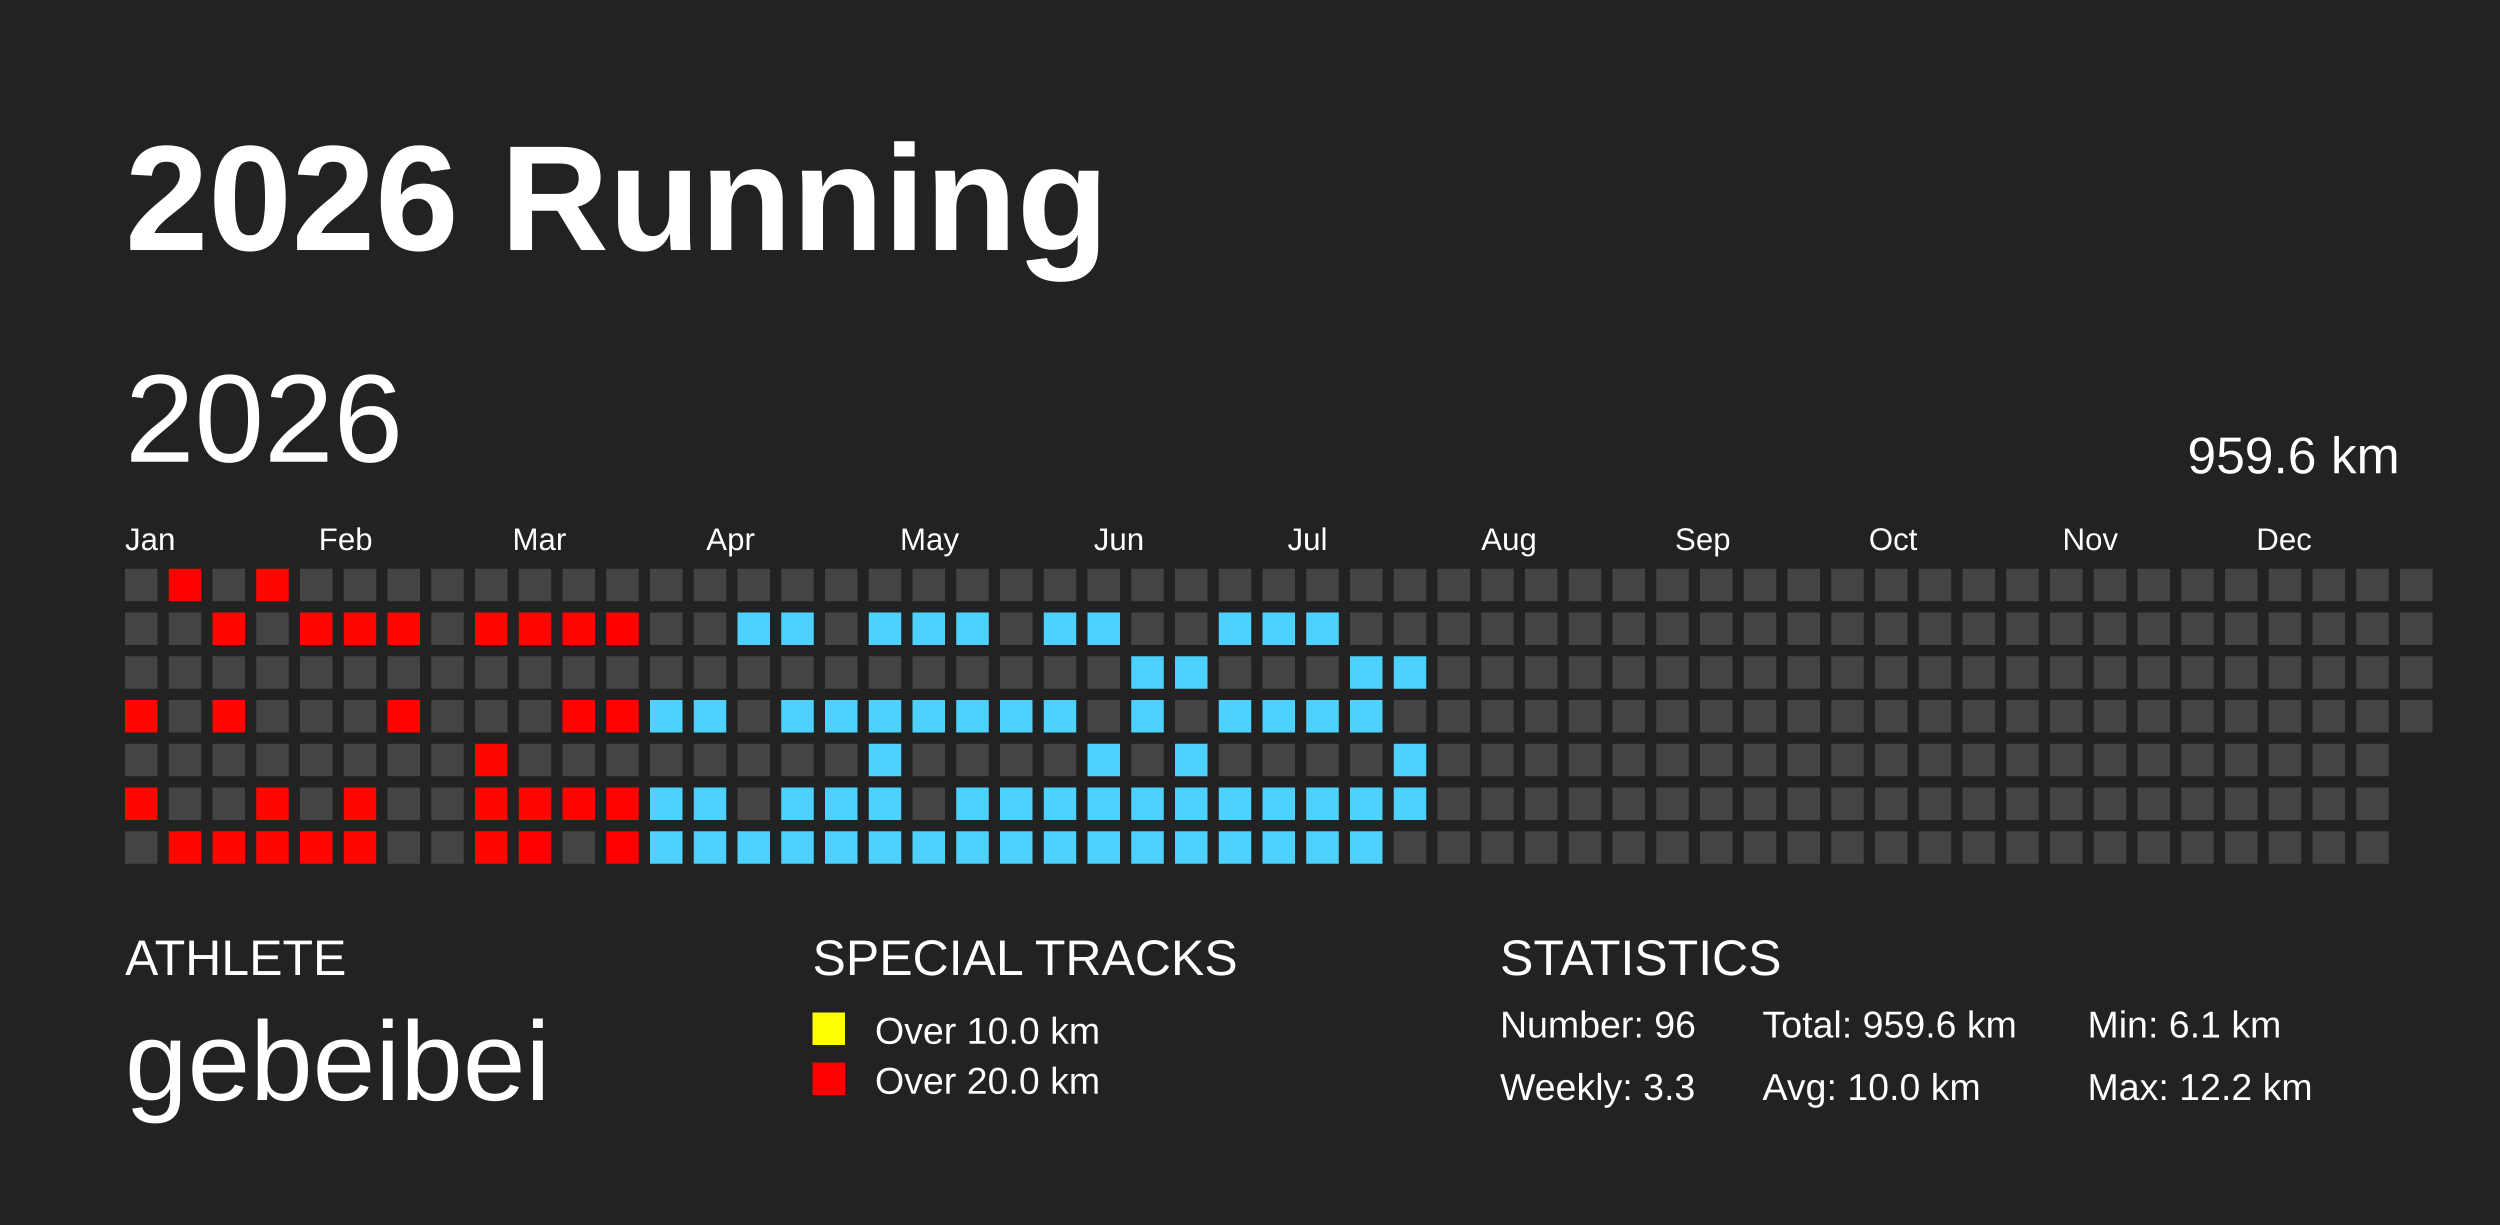
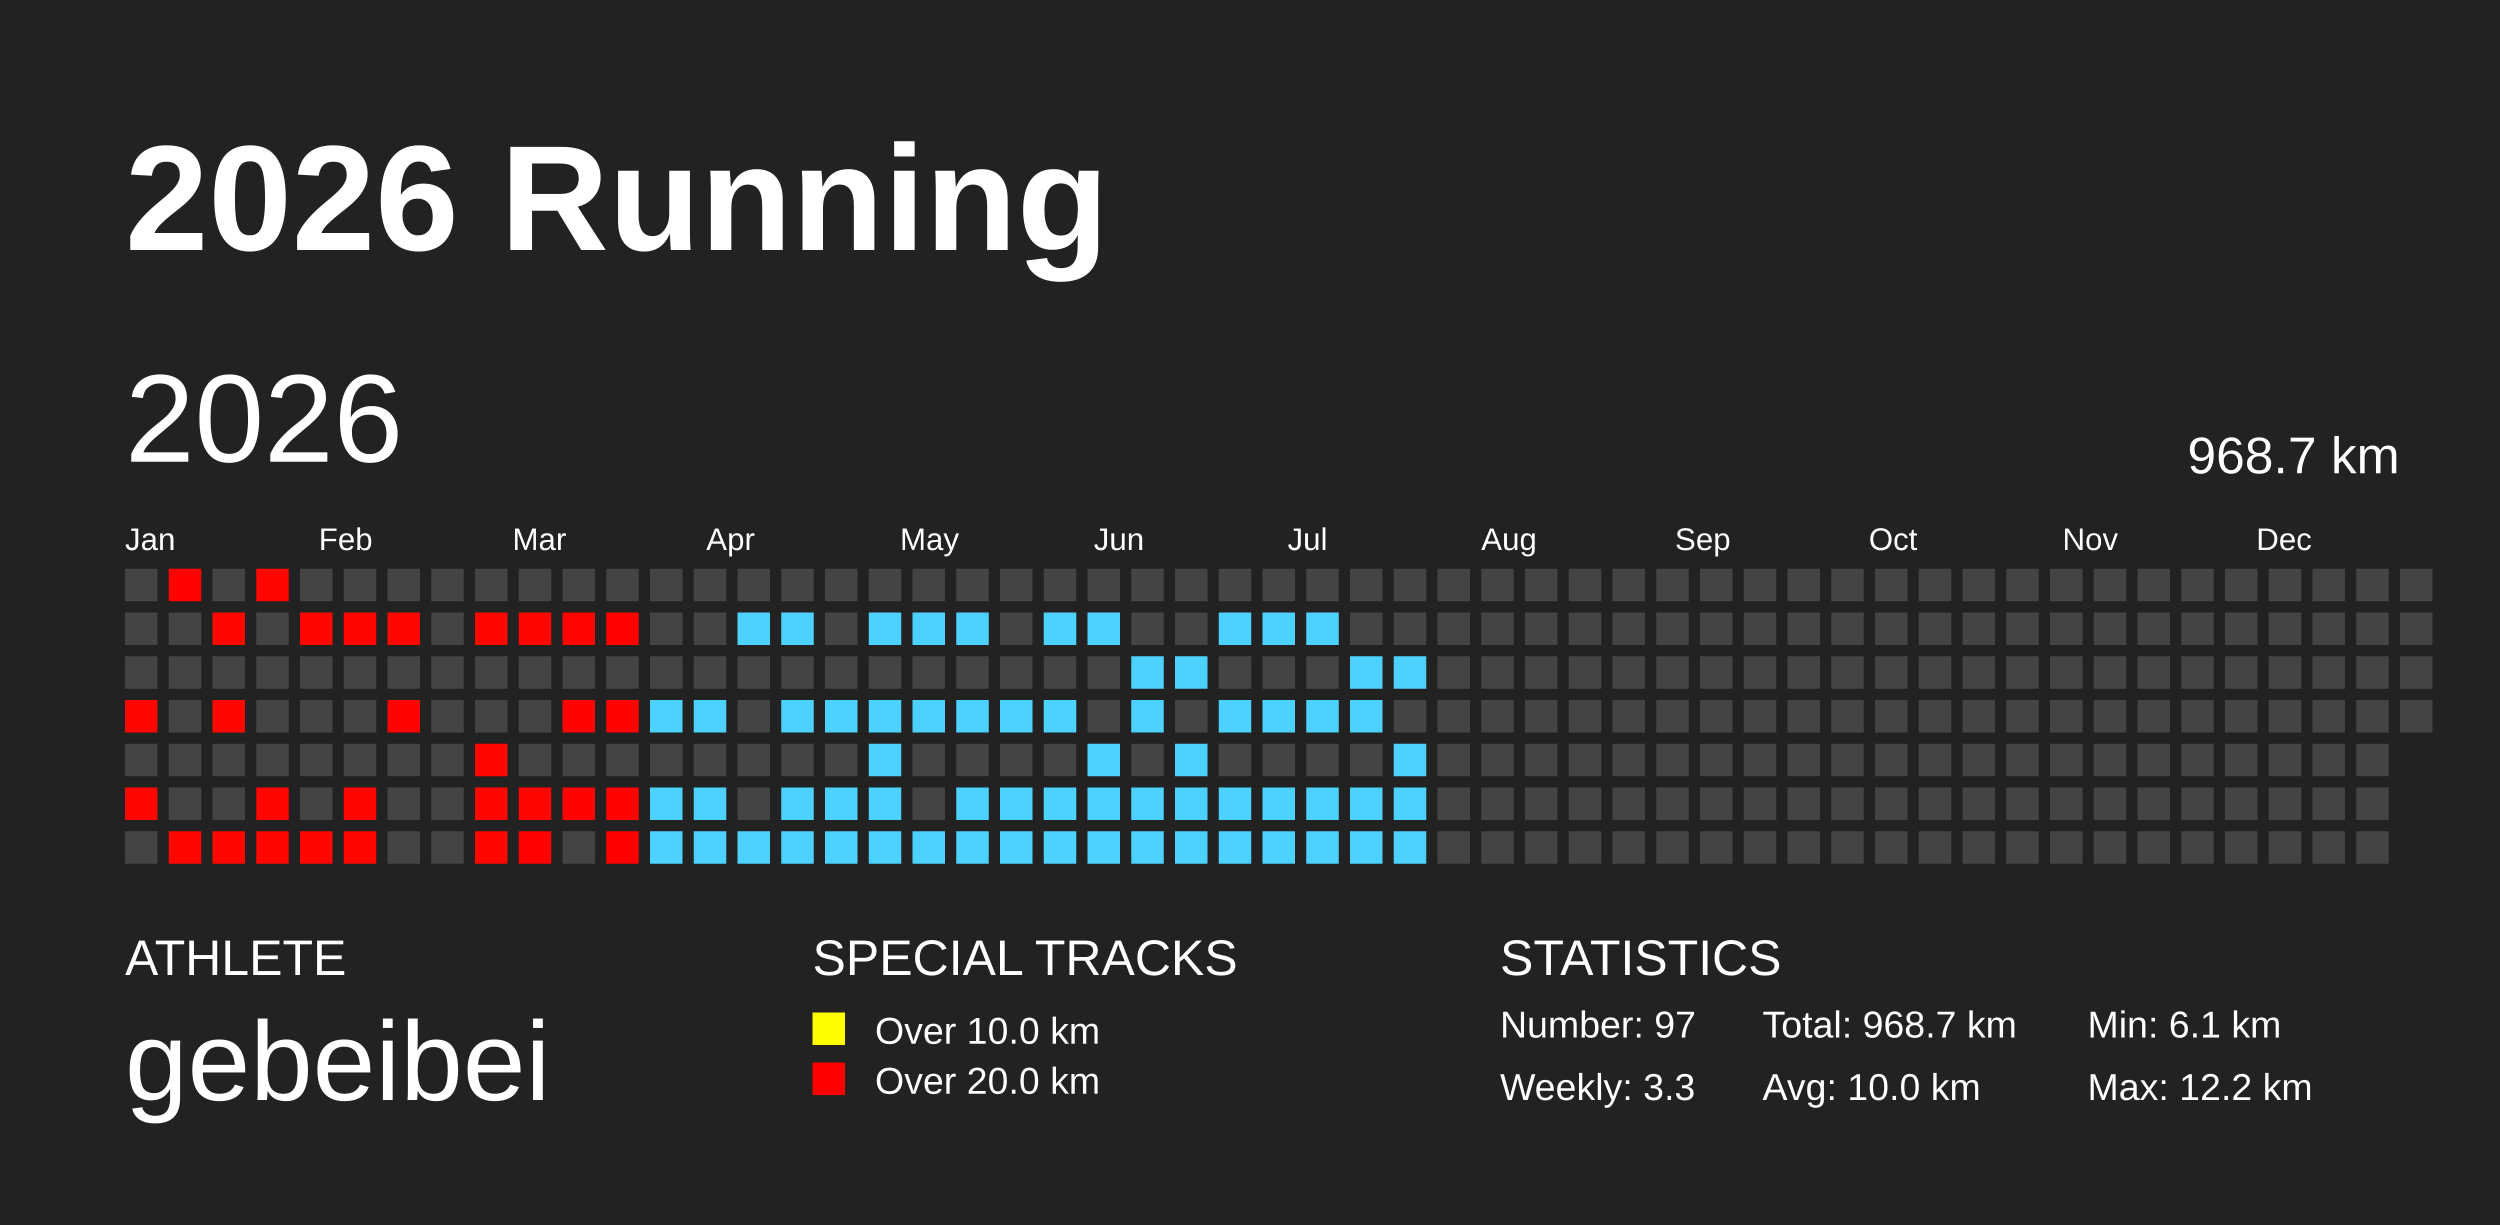
<svg xmlns="http://www.w3.org/2000/svg" baseProfile="full" height="98mm" version="1.1" viewBox="0,0,200,98" width="200mm">
  <defs />
  <rect fill="#222222" height="98" width="200" x="0" y="0" />
  <text fill="#FFFFFF" style="font-size:12px; font-family:Arial; font-weight:bold;" x="10" y="20">2026 Running</text>
  <text fill="#FFFFFF" style="font-size:4px; font-family:Arial" x="10" y="78">ATHLETE</text>
  <text fill="#FFFFFF" style="font-size:9px; font-family:Arial" x="10" y="88">gebeibei</text>
  <text fill="#FFFFFF" style="font-size:4px; font-family:Arial" x="65" y="78">SPECIAL TRACKS</text>
  <rect fill="yellow" height="2.6" width="2.6" x="65" y="81" />
  <text fill="#FFFFFF" style="font-size:3px; font-family:Arial" x="70" y="83.5">Over 10.0 km</text>
  <rect fill="red" height="2.6" width="2.6" x="65" y="85" />
  <text fill="#FFFFFF" style="font-size:3px; font-family:Arial" x="70" y="87.5">Over 20.0 km</text>
  <text fill="#FFFFFF" style="font-size:4px; font-family:Arial" x="120" y="78">STATISTICS</text>
-   <text fill="#FFFFFF" style="font-size:3px; font-family:Arial" x="120" y="83">Number: 96</text>
+   <text fill="#FFFFFF" style="font-size:3px; font-family:Arial" x="120" y="83">Number: 97</text>
  <text fill="#FFFFFF" style="font-size:3px; font-family:Arial" x="120" y="88">Weekly: 3.3</text>
-   <text fill="#FFFFFF" style="font-size:3px; font-family:Arial" x="141" y="83">Total: 959.6 km</text>
+   <text fill="#FFFFFF" style="font-size:3px; font-family:Arial" x="141" y="83">Total: 968.7 km</text>
  <text fill="#FFFFFF" style="font-size:3px; font-family:Arial" x="141" y="88">Avg: 10.0 km</text>
  <text fill="#FFFFFF" style="font-size:3px; font-family:Arial" x="167" y="83">Min: 6.1 km</text>
  <text fill="#FFFFFF" style="font-size:3px; font-family:Arial" x="167" y="88">Max: 12.2 km</text>
  <text dominant-baseline="hanging" fill="#FFFFFF" style="font-size:10.0px; font-family:Arial;" x="10" y="30">2026</text>
-   <text dominant-baseline="hanging" fill="#FFFFFF" style="font-size:4.125px; font-family:Arial;" x="175" y="35">959.6 km</text>
+   <text dominant-baseline="hanging" fill="#FFFFFF" style="font-size:4.125px; font-family:Arial;" x="175" y="35">968.7 km</text>
  <text fill="#FFFFFF" style="font-size:2.5px; font-family:Arial" x="10.0" y="44">Jan</text>
  <text fill="#FFFFFF" style="font-size:2.5px; font-family:Arial" x="25.5" y="44">Feb</text>
  <text fill="#FFFFFF" style="font-size:2.5px; font-family:Arial" x="41.0" y="44">Mar</text>
  <text fill="#FFFFFF" style="font-size:2.5px; font-family:Arial" x="56.5" y="44">Apr</text>
  <text fill="#FFFFFF" style="font-size:2.5px; font-family:Arial" x="72.0" y="44">May</text>
  <text fill="#FFFFFF" style="font-size:2.5px; font-family:Arial" x="87.5" y="44">Jun</text>
  <text fill="#FFFFFF" style="font-size:2.5px; font-family:Arial" x="103.0" y="44">Jul</text>
  <text fill="#FFFFFF" style="font-size:2.5px; font-family:Arial" x="118.5" y="44">Aug</text>
  <text fill="#FFFFFF" style="font-size:2.5px; font-family:Arial" x="134.0" y="44">Sep</text>
  <text fill="#FFFFFF" style="font-size:2.5px; font-family:Arial" x="149.5" y="44">Oct</text>
  <text fill="#FFFFFF" style="font-size:2.5px; font-family:Arial" x="165.0" y="44">Nov</text>
  <text fill="#FFFFFF" style="font-size:2.5px; font-family:Arial" x="180.5" y="44">Dec</text>
  <rect fill="#444444" height="2.6" width="2.6" x="10.0" y="45.5" />
  <rect fill="#444444" height="2.6" width="2.6" x="10.0" y="49.0" />
  <rect fill="#444444" height="2.6" width="2.6" x="10.0" y="52.5" />
  <rect fill="#ff0600" height="2.6" width="2.6" x="10.0" y="56.0" />
  <rect fill="#444444" height="2.6" width="2.6" x="10.0" y="59.5" />
  <rect fill="#ff0700" height="2.6" width="2.6" x="10.0" y="63.0" />
  <rect fill="#444444" height="2.6" width="2.6" x="10.0" y="66.5" />
  <rect fill="#ff0100" height="2.6" width="2.6" x="13.5" y="45.5" />
  <rect fill="#444444" height="2.6" width="2.6" x="13.5" y="49.0" />
  <rect fill="#444444" height="2.6" width="2.6" x="13.5" y="52.5" />
  <rect fill="#444444" height="2.6" width="2.6" x="13.5" y="56.0" />
  <rect fill="#444444" height="2.6" width="2.6" x="13.5" y="59.5" />
  <rect fill="#444444" height="2.6" width="2.6" x="13.5" y="63.0" />
  <rect fill="#ff0600" height="2.6" width="2.6" x="13.5" y="66.5" />
  <rect fill="#444444" height="2.6" width="2.6" x="17.0" y="45.5" />
  <rect fill="#ff0700" height="2.6" width="2.6" x="17.0" y="49.0" />
  <rect fill="#444444" height="2.6" width="2.6" x="17.0" y="52.5" />
  <rect fill="#ff0700" height="2.6" width="2.6" x="17.0" y="56.0" />
  <rect fill="#444444" height="2.6" width="2.6" x="17.0" y="59.5" />
  <rect fill="#444444" height="2.6" width="2.6" x="17.0" y="63.0" />
  <rect fill="#ff0700" height="2.6" width="2.6" x="17.0" y="66.5" />
  <rect fill="#ff0700" height="2.6" width="2.6" x="20.5" y="45.5" />
  <rect fill="#444444" height="2.6" width="2.6" x="20.5" y="49.0" />
  <rect fill="#444444" height="2.6" width="2.6" x="20.5" y="52.5" />
  <rect fill="#444444" height="2.6" width="2.6" x="20.5" y="56.0" />
  <rect fill="#444444" height="2.6" width="2.6" x="20.5" y="59.5" />
  <rect fill="#ff0700" height="2.6" width="2.6" x="20.5" y="63.0" />
  <rect fill="#ff0600" height="2.6" width="2.6" x="20.5" y="66.5" />
  <rect fill="#444444" height="2.6" width="2.6" x="24.0" y="45.5" />
  <rect fill="#ff0700" height="2.6" width="2.6" x="24.0" y="49.0" />
  <rect fill="#444444" height="2.6" width="2.6" x="24.0" y="52.5" />
  <rect fill="#444444" height="2.6" width="2.6" x="24.0" y="56.0" />
  <rect fill="#444444" height="2.6" width="2.6" x="24.0" y="59.5" />
  <rect fill="#444444" height="2.6" width="2.6" x="24.0" y="63.0" />
  <rect fill="#ff0700" height="2.6" width="2.6" x="24.0" y="66.5" />
  <rect fill="#444444" height="2.6" width="2.6" x="27.5" y="45.5" />
  <rect fill="#ff0700" height="2.6" width="2.6" x="27.5" y="49.0" />
  <rect fill="#444444" height="2.6" width="2.6" x="27.5" y="52.5" />
  <rect fill="#444444" height="2.6" width="2.6" x="27.5" y="56.0" />
  <rect fill="#444444" height="2.6" width="2.6" x="27.5" y="59.5" />
  <rect fill="#ff0600" height="2.6" width="2.6" x="27.5" y="63.0" />
  <rect fill="#ff0700" height="2.6" width="2.6" x="27.5" y="66.5" />
  <rect fill="#444444" height="2.6" width="2.6" x="31.0" y="45.5" />
  <rect fill="#ff0600" height="2.6" width="2.6" x="31.0" y="49.0" />
  <rect fill="#444444" height="2.6" width="2.6" x="31.0" y="52.5" />
  <rect fill="#ff0300" height="2.6" width="2.6" x="31.0" y="56.0" />
  <rect fill="#444444" height="2.6" width="2.6" x="31.0" y="59.5" />
  <rect fill="#444444" height="2.6" width="2.6" x="31.0" y="63.0" />
  <rect fill="#444444" height="2.6" width="2.6" x="31.0" y="66.5" />
  <rect fill="#444444" height="2.6" width="2.6" x="34.5" y="45.5" />
  <rect fill="#444444" height="2.6" width="2.6" x="34.5" y="49.0" />
  <rect fill="#444444" height="2.6" width="2.6" x="34.5" y="52.5" />
  <rect fill="#444444" height="2.6" width="2.6" x="34.5" y="56.0" />
  <rect fill="#444444" height="2.6" width="2.6" x="34.5" y="59.5" />
  <rect fill="#444444" height="2.6" width="2.6" x="34.5" y="63.0" />
  <rect fill="#444444" height="2.6" width="2.6" x="34.5" y="66.5" />
  <rect fill="#444444" height="2.6" width="2.6" x="38.0" y="45.5" />
  <rect fill="#ff0600" height="2.6" width="2.6" x="38.0" y="49.0" />
  <rect fill="#444444" height="2.6" width="2.6" x="38.0" y="52.5" />
  <rect fill="#444444" height="2.6" width="2.6" x="38.0" y="56.0" />
  <rect fill="#ff0700" height="2.6" width="2.6" x="38.0" y="59.5" />
  <rect fill="#ff0700" height="2.6" width="2.6" x="38.0" y="63.0" />
  <rect fill="#ff0700" height="2.6" width="2.6" x="38.0" y="66.5" />
  <rect fill="#444444" height="2.6" width="2.6" x="41.5" y="45.5" />
  <rect fill="#ff0700" height="2.6" width="2.6" x="41.5" y="49.0" />
  <rect fill="#444444" height="2.6" width="2.6" x="41.5" y="52.5" />
  <rect fill="#444444" height="2.6" width="2.6" x="41.5" y="56.0" />
  <rect fill="#444444" height="2.6" width="2.6" x="41.5" y="59.5" />
  <rect fill="#ff0600" height="2.6" width="2.6" x="41.5" y="63.0" />
  <rect fill="#ff0100" height="2.6" width="2.6" x="41.5" y="66.5" />
  <rect fill="#444444" height="2.6" width="2.6" x="45.0" y="45.5" />
  <rect fill="#ff0400" height="2.6" width="2.6" x="45.0" y="49.0" />
  <rect fill="#444444" height="2.6" width="2.6" x="45.0" y="52.5" />
  <rect fill="#ff0300" height="2.6" width="2.6" x="45.0" y="56.0" />
  <rect fill="#444444" height="2.6" width="2.6" x="45.0" y="59.5" />
  <rect fill="#ff0300" height="2.6" width="2.6" x="45.0" y="63.0" />
  <rect fill="#444444" height="2.6" width="2.6" x="45.0" y="66.5" />
  <rect fill="#444444" height="2.6" width="2.6" x="48.5" y="45.5" />
  <rect fill="#ff0200" height="2.6" width="2.6" x="48.5" y="49.0" />
  <rect fill="#444444" height="2.6" width="2.6" x="48.5" y="52.5" />
  <rect fill="#ff0300" height="2.6" width="2.6" x="48.5" y="56.0" />
  <rect fill="#444444" height="2.6" width="2.6" x="48.5" y="59.5" />
  <rect fill="#ff0300" height="2.6" width="2.6" x="48.5" y="63.0" />
  <rect fill="#ff0000" height="2.6" width="2.6" x="48.5" y="66.5" />
  <rect fill="#444444" height="2.6" width="2.6" x="52.0" y="45.5" />
  <rect fill="#444444" height="2.6" width="2.6" x="52.0" y="49.0" />
  <rect fill="#444444" height="2.6" width="2.6" x="52.0" y="52.5" />
  <rect fill="#4dd2ff" height="2.6" width="2.6" x="52.0" y="56.0" />
  <rect fill="#444444" height="2.6" width="2.6" x="52.0" y="59.5" />
  <rect fill="#4dd2ff" height="2.6" width="2.6" x="52.0" y="63.0" />
  <rect fill="#4dd2ff" height="2.6" width="2.6" x="52.0" y="66.5" />
  <rect fill="#444444" height="2.6" width="2.6" x="55.5" y="45.5" />
  <rect fill="#444444" height="2.6" width="2.6" x="55.5" y="49.0" />
  <rect fill="#444444" height="2.6" width="2.6" x="55.5" y="52.5" />
  <rect fill="#4dd2ff" height="2.6" width="2.6" x="55.5" y="56.0" />
  <rect fill="#444444" height="2.6" width="2.6" x="55.5" y="59.5" />
  <rect fill="#4dd2ff" height="2.6" width="2.6" x="55.5" y="63.0" />
  <rect fill="#4dd2ff" height="2.6" width="2.6" x="55.5" y="66.5" />
  <rect fill="#444444" height="2.6" width="2.6" x="59.0" y="45.5" />
  <rect fill="#4dd2ff" height="2.6" width="2.6" x="59.0" y="49.0" />
  <rect fill="#444444" height="2.6" width="2.6" x="59.0" y="52.5" />
  <rect fill="#444444" height="2.6" width="2.6" x="59.0" y="56.0" />
  <rect fill="#444444" height="2.6" width="2.6" x="59.0" y="59.5" />
  <rect fill="#444444" height="2.6" width="2.6" x="59.0" y="63.0" />
  <rect fill="#4dd2ff" height="2.6" width="2.6" x="59.0" y="66.5" />
  <rect fill="#444444" height="2.6" width="2.6" x="62.5" y="45.5" />
  <rect fill="#4dd2ff" height="2.6" width="2.6" x="62.5" y="49.0" />
  <rect fill="#444444" height="2.6" width="2.6" x="62.5" y="52.5" />
  <rect fill="#4dd2ff" height="2.6" width="2.6" x="62.5" y="56.0" />
  <rect fill="#444444" height="2.6" width="2.6" x="62.5" y="59.5" />
  <rect fill="#4dd2ff" height="2.6" width="2.6" x="62.5" y="63.0" />
  <rect fill="#4dd2ff" height="2.6" width="2.6" x="62.5" y="66.5" />
  <rect fill="#444444" height="2.6" width="2.6" x="66.0" y="45.5" />
  <rect fill="#444444" height="2.6" width="2.6" x="66.0" y="49.0" />
  <rect fill="#444444" height="2.6" width="2.6" x="66.0" y="52.5" />
  <rect fill="#4dd2ff" height="2.6" width="2.6" x="66.0" y="56.0" />
  <rect fill="#444444" height="2.6" width="2.6" x="66.0" y="59.5" />
  <rect fill="#4dd2ff" height="2.6" width="2.6" x="66.0" y="63.0" />
  <rect fill="#4dd2ff" height="2.6" width="2.6" x="66.0" y="66.5" />
  <rect fill="#444444" height="2.6" width="2.6" x="69.5" y="45.5" />
  <rect fill="#4dd2ff" height="2.6" width="2.6" x="69.5" y="49.0" />
  <rect fill="#444444" height="2.6" width="2.6" x="69.5" y="52.5" />
  <rect fill="#4dd2ff" height="2.6" width="2.6" x="69.5" y="56.0" />
  <rect fill="#4dd2ff" height="2.6" width="2.6" x="69.5" y="59.5" />
  <rect fill="#4dd2ff" height="2.6" width="2.6" x="69.5" y="63.0" />
  <rect fill="#4dd2ff" height="2.6" width="2.6" x="69.5" y="66.5" />
  <rect fill="#444444" height="2.6" width="2.6" x="73.0" y="45.5" />
  <rect fill="#4dd2ff" height="2.6" width="2.6" x="73.0" y="49.0" />
  <rect fill="#444444" height="2.6" width="2.6" x="73.0" y="52.5" />
  <rect fill="#4dd2ff" height="2.6" width="2.6" x="73.0" y="56.0" />
  <rect fill="#444444" height="2.6" width="2.6" x="73.0" y="59.5" />
  <rect fill="#444444" height="2.6" width="2.6" x="73.0" y="63.0" />
  <rect fill="#4dd2ff" height="2.6" width="2.6" x="73.0" y="66.5" />
  <rect fill="#444444" height="2.6" width="2.6" x="76.5" y="45.5" />
  <rect fill="#4dd2ff" height="2.6" width="2.6" x="76.5" y="49.0" />
  <rect fill="#444444" height="2.6" width="2.6" x="76.5" y="52.5" />
  <rect fill="#4dd2ff" height="2.6" width="2.6" x="76.5" y="56.0" />
  <rect fill="#444444" height="2.6" width="2.6" x="76.5" y="59.5" />
  <rect fill="#4dd2ff" height="2.6" width="2.6" x="76.5" y="63.0" />
  <rect fill="#4dd2ff" height="2.6" width="2.6" x="76.5" y="66.5" />
  <rect fill="#444444" height="2.6" width="2.6" x="80.0" y="45.5" />
  <rect fill="#444444" height="2.6" width="2.6" x="80.0" y="49.0" />
  <rect fill="#444444" height="2.6" width="2.6" x="80.0" y="52.5" />
  <rect fill="#4dd2ff" height="2.6" width="2.6" x="80.0" y="56.0" />
  <rect fill="#444444" height="2.6" width="2.6" x="80.0" y="59.5" />
  <rect fill="#4dd2ff" height="2.6" width="2.6" x="80.0" y="63.0" />
  <rect fill="#4dd2ff" height="2.6" width="2.6" x="80.0" y="66.5" />
  <rect fill="#444444" height="2.6" width="2.6" x="83.5" y="45.5" />
  <rect fill="#4dd2ff" height="2.6" width="2.6" x="83.5" y="49.0" />
  <rect fill="#444444" height="2.6" width="2.6" x="83.5" y="52.5" />
  <rect fill="#4dd2ff" height="2.6" width="2.6" x="83.5" y="56.0" />
  <rect fill="#444444" height="2.6" width="2.6" x="83.5" y="59.5" />
  <rect fill="#4dd2ff" height="2.6" width="2.6" x="83.5" y="63.0" />
  <rect fill="#4dd2ff" height="2.6" width="2.6" x="83.5" y="66.5" />
  <rect fill="#444444" height="2.6" width="2.6" x="87.0" y="45.5" />
  <rect fill="#4dd2ff" height="2.6" width="2.6" x="87.0" y="49.0" />
  <rect fill="#444444" height="2.6" width="2.6" x="87.0" y="52.5" />
  <rect fill="#444444" height="2.6" width="2.6" x="87.0" y="56.0" />
  <rect fill="#4dd2ff" height="2.6" width="2.6" x="87.0" y="59.5" />
  <rect fill="#4dd2ff" height="2.6" width="2.6" x="87.0" y="63.0" />
  <rect fill="#4dd2ff" height="2.6" width="2.6" x="87.0" y="66.5" />
  <rect fill="#444444" height="2.6" width="2.6" x="90.5" y="45.5" />
  <rect fill="#444444" height="2.6" width="2.6" x="90.5" y="49.0" />
  <rect fill="#4dd2ff" height="2.6" width="2.6" x="90.5" y="52.5" />
  <rect fill="#4dd2ff" height="2.6" width="2.6" x="90.5" y="56.0" />
  <rect fill="#444444" height="2.6" width="2.6" x="90.5" y="59.5" />
  <rect fill="#4dd2ff" height="2.6" width="2.6" x="90.5" y="63.0" />
  <rect fill="#4dd2ff" height="2.6" width="2.6" x="90.5" y="66.5" />
  <rect fill="#444444" height="2.6" width="2.6" x="94.0" y="45.5" />
  <rect fill="#444444" height="2.6" width="2.6" x="94.0" y="49.0" />
  <rect fill="#4dd2ff" height="2.6" width="2.6" x="94.0" y="52.5" />
  <rect fill="#444444" height="2.6" width="2.6" x="94.0" y="56.0" />
  <rect fill="#4dd2ff" height="2.6" width="2.6" x="94.0" y="59.5" />
  <rect fill="#4dd2ff" height="2.6" width="2.6" x="94.0" y="63.0" />
  <rect fill="#4dd2ff" height="2.6" width="2.6" x="94.0" y="66.5" />
  <rect fill="#444444" height="2.6" width="2.6" x="97.5" y="45.5" />
  <rect fill="#4dd2ff" height="2.6" width="2.6" x="97.5" y="49.0" />
  <rect fill="#444444" height="2.6" width="2.6" x="97.5" y="52.5" />
  <rect fill="#4dd2ff" height="2.6" width="2.6" x="97.5" y="56.0" />
  <rect fill="#444444" height="2.6" width="2.6" x="97.5" y="59.5" />
  <rect fill="#4dd2ff" height="2.6" width="2.6" x="97.5" y="63.0" />
  <rect fill="#4dd2ff" height="2.6" width="2.6" x="97.5" y="66.5" />
  <rect fill="#444444" height="2.6" width="2.6" x="101.0" y="45.5" />
  <rect fill="#4dd2ff" height="2.6" width="2.6" x="101.0" y="49.0" />
  <rect fill="#444444" height="2.6" width="2.6" x="101.0" y="52.5" />
  <rect fill="#4dd2ff" height="2.6" width="2.6" x="101.0" y="56.0" />
  <rect fill="#444444" height="2.6" width="2.6" x="101.0" y="59.5" />
  <rect fill="#4dd2ff" height="2.6" width="2.6" x="101.0" y="63.0" />
  <rect fill="#4dd2ff" height="2.6" width="2.6" x="101.0" y="66.5" />
  <rect fill="#444444" height="2.6" width="2.6" x="104.5" y="45.5" />
  <rect fill="#4dd2ff" height="2.6" width="2.6" x="104.5" y="49.0" />
  <rect fill="#444444" height="2.6" width="2.6" x="104.5" y="52.5" />
  <rect fill="#4dd2ff" height="2.6" width="2.6" x="104.5" y="56.0" />
  <rect fill="#444444" height="2.6" width="2.6" x="104.5" y="59.5" />
  <rect fill="#4dd2ff" height="2.6" width="2.6" x="104.5" y="63.0" />
  <rect fill="#4dd2ff" height="2.6" width="2.6" x="104.5" y="66.5" />
  <rect fill="#444444" height="2.6" width="2.6" x="108.0" y="45.5" />
  <rect fill="#444444" height="2.6" width="2.6" x="108.0" y="49.0" />
  <rect fill="#4dd2ff" height="2.6" width="2.6" x="108.0" y="52.5" />
  <rect fill="#4dd2ff" height="2.6" width="2.6" x="108.0" y="56.0" />
  <rect fill="#444444" height="2.6" width="2.6" x="108.0" y="59.5" />
  <rect fill="#4dd2ff" height="2.6" width="2.6" x="108.0" y="63.0" />
  <rect fill="#4dd2ff" height="2.6" width="2.6" x="108.0" y="66.5" />
  <rect fill="#444444" height="2.6" width="2.6" x="111.5" y="45.5" />
  <rect fill="#444444" height="2.6" width="2.6" x="111.5" y="49.0" />
  <rect fill="#4dd2ff" height="2.6" width="2.6" x="111.5" y="52.5" />
  <rect fill="#444444" height="2.6" width="2.6" x="111.5" y="56.0" />
  <rect fill="#4dd2ff" height="2.6" width="2.6" x="111.5" y="59.5" />
  <rect fill="#4dd2ff" height="2.6" width="2.6" x="111.5" y="63.0" />
-   <rect fill="#444444" height="2.6" width="2.6" x="111.5" y="66.5" />
+   <rect fill="#4dd2ff" height="2.6" width="2.6" x="111.5" y="66.5" />
  <rect fill="#444444" height="2.6" width="2.6" x="115.0" y="45.5" />
  <rect fill="#444444" height="2.6" width="2.6" x="115.0" y="49.0" />
  <rect fill="#444444" height="2.6" width="2.6" x="115.0" y="52.5" />
  <rect fill="#444444" height="2.6" width="2.6" x="115.0" y="56.0" />
  <rect fill="#444444" height="2.6" width="2.6" x="115.0" y="59.5" />
  <rect fill="#444444" height="2.6" width="2.6" x="115.0" y="63.0" />
  <rect fill="#444444" height="2.6" width="2.6" x="115.0" y="66.5" />
  <rect fill="#444444" height="2.6" width="2.6" x="118.5" y="45.5" />
  <rect fill="#444444" height="2.6" width="2.6" x="118.5" y="49.0" />
  <rect fill="#444444" height="2.6" width="2.6" x="118.5" y="52.5" />
  <rect fill="#444444" height="2.6" width="2.6" x="118.5" y="56.0" />
  <rect fill="#444444" height="2.6" width="2.6" x="118.5" y="59.5" />
  <rect fill="#444444" height="2.6" width="2.6" x="118.5" y="63.0" />
  <rect fill="#444444" height="2.6" width="2.6" x="118.5" y="66.5" />
  <rect fill="#444444" height="2.6" width="2.6" x="122.0" y="45.5" />
  <rect fill="#444444" height="2.6" width="2.6" x="122.0" y="49.0" />
  <rect fill="#444444" height="2.6" width="2.6" x="122.0" y="52.5" />
  <rect fill="#444444" height="2.6" width="2.6" x="122.0" y="56.0" />
  <rect fill="#444444" height="2.6" width="2.6" x="122.0" y="59.5" />
  <rect fill="#444444" height="2.6" width="2.6" x="122.0" y="63.0" />
  <rect fill="#444444" height="2.6" width="2.6" x="122.0" y="66.5" />
  <rect fill="#444444" height="2.6" width="2.6" x="125.5" y="45.5" />
  <rect fill="#444444" height="2.6" width="2.6" x="125.5" y="49.0" />
  <rect fill="#444444" height="2.6" width="2.6" x="125.5" y="52.5" />
  <rect fill="#444444" height="2.6" width="2.6" x="125.5" y="56.0" />
  <rect fill="#444444" height="2.6" width="2.6" x="125.5" y="59.5" />
  <rect fill="#444444" height="2.6" width="2.6" x="125.5" y="63.0" />
  <rect fill="#444444" height="2.6" width="2.6" x="125.5" y="66.5" />
  <rect fill="#444444" height="2.6" width="2.6" x="129.0" y="45.5" />
  <rect fill="#444444" height="2.6" width="2.6" x="129.0" y="49.0" />
  <rect fill="#444444" height="2.6" width="2.6" x="129.0" y="52.5" />
  <rect fill="#444444" height="2.6" width="2.6" x="129.0" y="56.0" />
  <rect fill="#444444" height="2.6" width="2.6" x="129.0" y="59.5" />
  <rect fill="#444444" height="2.6" width="2.6" x="129.0" y="63.0" />
  <rect fill="#444444" height="2.6" width="2.6" x="129.0" y="66.5" />
  <rect fill="#444444" height="2.6" width="2.6" x="132.5" y="45.5" />
  <rect fill="#444444" height="2.6" width="2.6" x="132.5" y="49.0" />
  <rect fill="#444444" height="2.6" width="2.6" x="132.5" y="52.5" />
  <rect fill="#444444" height="2.6" width="2.6" x="132.5" y="56.0" />
  <rect fill="#444444" height="2.6" width="2.6" x="132.5" y="59.5" />
  <rect fill="#444444" height="2.6" width="2.6" x="132.5" y="63.0" />
  <rect fill="#444444" height="2.6" width="2.6" x="132.5" y="66.5" />
  <rect fill="#444444" height="2.6" width="2.6" x="136.0" y="45.5" />
  <rect fill="#444444" height="2.6" width="2.6" x="136.0" y="49.0" />
  <rect fill="#444444" height="2.6" width="2.6" x="136.0" y="52.5" />
  <rect fill="#444444" height="2.6" width="2.6" x="136.0" y="56.0" />
  <rect fill="#444444" height="2.6" width="2.6" x="136.0" y="59.5" />
  <rect fill="#444444" height="2.6" width="2.6" x="136.0" y="63.0" />
  <rect fill="#444444" height="2.6" width="2.6" x="136.0" y="66.5" />
  <rect fill="#444444" height="2.6" width="2.6" x="139.5" y="45.5" />
  <rect fill="#444444" height="2.6" width="2.6" x="139.5" y="49.0" />
  <rect fill="#444444" height="2.6" width="2.6" x="139.5" y="52.5" />
  <rect fill="#444444" height="2.6" width="2.6" x="139.5" y="56.0" />
  <rect fill="#444444" height="2.6" width="2.6" x="139.5" y="59.5" />
  <rect fill="#444444" height="2.6" width="2.6" x="139.5" y="63.0" />
  <rect fill="#444444" height="2.6" width="2.6" x="139.5" y="66.5" />
  <rect fill="#444444" height="2.6" width="2.6" x="143.0" y="45.5" />
  <rect fill="#444444" height="2.6" width="2.6" x="143.0" y="49.0" />
  <rect fill="#444444" height="2.6" width="2.6" x="143.0" y="52.5" />
  <rect fill="#444444" height="2.6" width="2.6" x="143.0" y="56.0" />
  <rect fill="#444444" height="2.6" width="2.6" x="143.0" y="59.5" />
  <rect fill="#444444" height="2.6" width="2.6" x="143.0" y="63.0" />
  <rect fill="#444444" height="2.6" width="2.6" x="143.0" y="66.5" />
  <rect fill="#444444" height="2.6" width="2.6" x="146.5" y="45.5" />
  <rect fill="#444444" height="2.6" width="2.6" x="146.5" y="49.0" />
  <rect fill="#444444" height="2.6" width="2.6" x="146.5" y="52.5" />
  <rect fill="#444444" height="2.6" width="2.6" x="146.5" y="56.0" />
  <rect fill="#444444" height="2.6" width="2.6" x="146.5" y="59.5" />
  <rect fill="#444444" height="2.6" width="2.6" x="146.5" y="63.0" />
  <rect fill="#444444" height="2.6" width="2.6" x="146.5" y="66.5" />
  <rect fill="#444444" height="2.6" width="2.6" x="150.0" y="45.5" />
  <rect fill="#444444" height="2.6" width="2.6" x="150.0" y="49.0" />
  <rect fill="#444444" height="2.6" width="2.6" x="150.0" y="52.5" />
  <rect fill="#444444" height="2.6" width="2.6" x="150.0" y="56.0" />
  <rect fill="#444444" height="2.6" width="2.6" x="150.0" y="59.5" />
  <rect fill="#444444" height="2.6" width="2.6" x="150.0" y="63.0" />
  <rect fill="#444444" height="2.6" width="2.6" x="150.0" y="66.5" />
  <rect fill="#444444" height="2.6" width="2.6" x="153.5" y="45.5" />
  <rect fill="#444444" height="2.6" width="2.6" x="153.5" y="49.0" />
  <rect fill="#444444" height="2.6" width="2.6" x="153.5" y="52.5" />
  <rect fill="#444444" height="2.6" width="2.6" x="153.5" y="56.0" />
  <rect fill="#444444" height="2.6" width="2.6" x="153.5" y="59.5" />
  <rect fill="#444444" height="2.6" width="2.6" x="153.5" y="63.0" />
  <rect fill="#444444" height="2.6" width="2.6" x="153.5" y="66.5" />
  <rect fill="#444444" height="2.6" width="2.6" x="157.0" y="45.5" />
  <rect fill="#444444" height="2.6" width="2.6" x="157.0" y="49.0" />
  <rect fill="#444444" height="2.6" width="2.6" x="157.0" y="52.5" />
  <rect fill="#444444" height="2.6" width="2.6" x="157.0" y="56.0" />
  <rect fill="#444444" height="2.6" width="2.6" x="157.0" y="59.5" />
  <rect fill="#444444" height="2.6" width="2.6" x="157.0" y="63.0" />
  <rect fill="#444444" height="2.6" width="2.6" x="157.0" y="66.5" />
  <rect fill="#444444" height="2.6" width="2.6" x="160.5" y="45.5" />
  <rect fill="#444444" height="2.6" width="2.6" x="160.5" y="49.0" />
  <rect fill="#444444" height="2.6" width="2.6" x="160.5" y="52.5" />
  <rect fill="#444444" height="2.6" width="2.6" x="160.5" y="56.0" />
  <rect fill="#444444" height="2.6" width="2.6" x="160.5" y="59.5" />
  <rect fill="#444444" height="2.6" width="2.6" x="160.5" y="63.0" />
  <rect fill="#444444" height="2.6" width="2.6" x="160.5" y="66.5" />
  <rect fill="#444444" height="2.6" width="2.6" x="164.0" y="45.5" />
  <rect fill="#444444" height="2.6" width="2.6" x="164.0" y="49.0" />
  <rect fill="#444444" height="2.6" width="2.6" x="164.0" y="52.5" />
  <rect fill="#444444" height="2.6" width="2.6" x="164.0" y="56.0" />
  <rect fill="#444444" height="2.6" width="2.6" x="164.0" y="59.5" />
  <rect fill="#444444" height="2.6" width="2.6" x="164.0" y="63.0" />
  <rect fill="#444444" height="2.6" width="2.6" x="164.0" y="66.5" />
  <rect fill="#444444" height="2.6" width="2.6" x="167.5" y="45.5" />
  <rect fill="#444444" height="2.6" width="2.6" x="167.5" y="49.0" />
  <rect fill="#444444" height="2.6" width="2.6" x="167.5" y="52.5" />
  <rect fill="#444444" height="2.6" width="2.6" x="167.5" y="56.0" />
  <rect fill="#444444" height="2.6" width="2.6" x="167.5" y="59.5" />
  <rect fill="#444444" height="2.6" width="2.6" x="167.5" y="63.0" />
  <rect fill="#444444" height="2.6" width="2.6" x="167.5" y="66.5" />
  <rect fill="#444444" height="2.6" width="2.6" x="171.0" y="45.5" />
  <rect fill="#444444" height="2.6" width="2.6" x="171.0" y="49.0" />
  <rect fill="#444444" height="2.6" width="2.6" x="171.0" y="52.5" />
  <rect fill="#444444" height="2.6" width="2.6" x="171.0" y="56.0" />
  <rect fill="#444444" height="2.6" width="2.6" x="171.0" y="59.5" />
  <rect fill="#444444" height="2.6" width="2.6" x="171.0" y="63.0" />
  <rect fill="#444444" height="2.6" width="2.6" x="171.0" y="66.5" />
  <rect fill="#444444" height="2.6" width="2.6" x="174.5" y="45.5" />
  <rect fill="#444444" height="2.6" width="2.6" x="174.5" y="49.0" />
  <rect fill="#444444" height="2.6" width="2.6" x="174.5" y="52.5" />
  <rect fill="#444444" height="2.6" width="2.6" x="174.5" y="56.0" />
  <rect fill="#444444" height="2.6" width="2.6" x="174.5" y="59.5" />
  <rect fill="#444444" height="2.6" width="2.6" x="174.5" y="63.0" />
  <rect fill="#444444" height="2.6" width="2.6" x="174.5" y="66.5" />
  <rect fill="#444444" height="2.6" width="2.6" x="178.0" y="45.5" />
  <rect fill="#444444" height="2.6" width="2.6" x="178.0" y="49.0" />
  <rect fill="#444444" height="2.6" width="2.6" x="178.0" y="52.5" />
  <rect fill="#444444" height="2.6" width="2.6" x="178.0" y="56.0" />
  <rect fill="#444444" height="2.6" width="2.6" x="178.0" y="59.5" />
  <rect fill="#444444" height="2.6" width="2.6" x="178.0" y="63.0" />
  <rect fill="#444444" height="2.6" width="2.6" x="178.0" y="66.5" />
  <rect fill="#444444" height="2.6" width="2.6" x="181.5" y="45.5" />
  <rect fill="#444444" height="2.6" width="2.6" x="181.5" y="49.0" />
  <rect fill="#444444" height="2.6" width="2.6" x="181.5" y="52.5" />
  <rect fill="#444444" height="2.6" width="2.6" x="181.5" y="56.0" />
  <rect fill="#444444" height="2.6" width="2.6" x="181.5" y="59.5" />
  <rect fill="#444444" height="2.6" width="2.6" x="181.5" y="63.0" />
  <rect fill="#444444" height="2.6" width="2.6" x="181.5" y="66.5" />
  <rect fill="#444444" height="2.6" width="2.6" x="185.0" y="45.5" />
  <rect fill="#444444" height="2.6" width="2.6" x="185.0" y="49.0" />
  <rect fill="#444444" height="2.6" width="2.6" x="185.0" y="52.5" />
  <rect fill="#444444" height="2.6" width="2.6" x="185.0" y="56.0" />
  <rect fill="#444444" height="2.6" width="2.6" x="185.0" y="59.5" />
  <rect fill="#444444" height="2.6" width="2.6" x="185.0" y="63.0" />
  <rect fill="#444444" height="2.6" width="2.6" x="185.0" y="66.5" />
  <rect fill="#444444" height="2.6" width="2.6" x="188.5" y="45.5" />
  <rect fill="#444444" height="2.6" width="2.6" x="188.5" y="49.0" />
  <rect fill="#444444" height="2.6" width="2.6" x="188.5" y="52.5" />
  <rect fill="#444444" height="2.6" width="2.6" x="188.5" y="56.0" />
  <rect fill="#444444" height="2.6" width="2.6" x="188.5" y="59.5" />
  <rect fill="#444444" height="2.6" width="2.6" x="188.5" y="63.0" />
  <rect fill="#444444" height="2.6" width="2.6" x="188.5" y="66.5" />
  <rect fill="#444444" height="2.6" width="2.6" x="192.0" y="45.5" />
  <rect fill="#444444" height="2.6" width="2.6" x="192.0" y="49.0" />
  <rect fill="#444444" height="2.6" width="2.6" x="192.0" y="52.5" />
  <rect fill="#444444" height="2.6" width="2.6" x="192.0" y="56.0" />
</svg>
